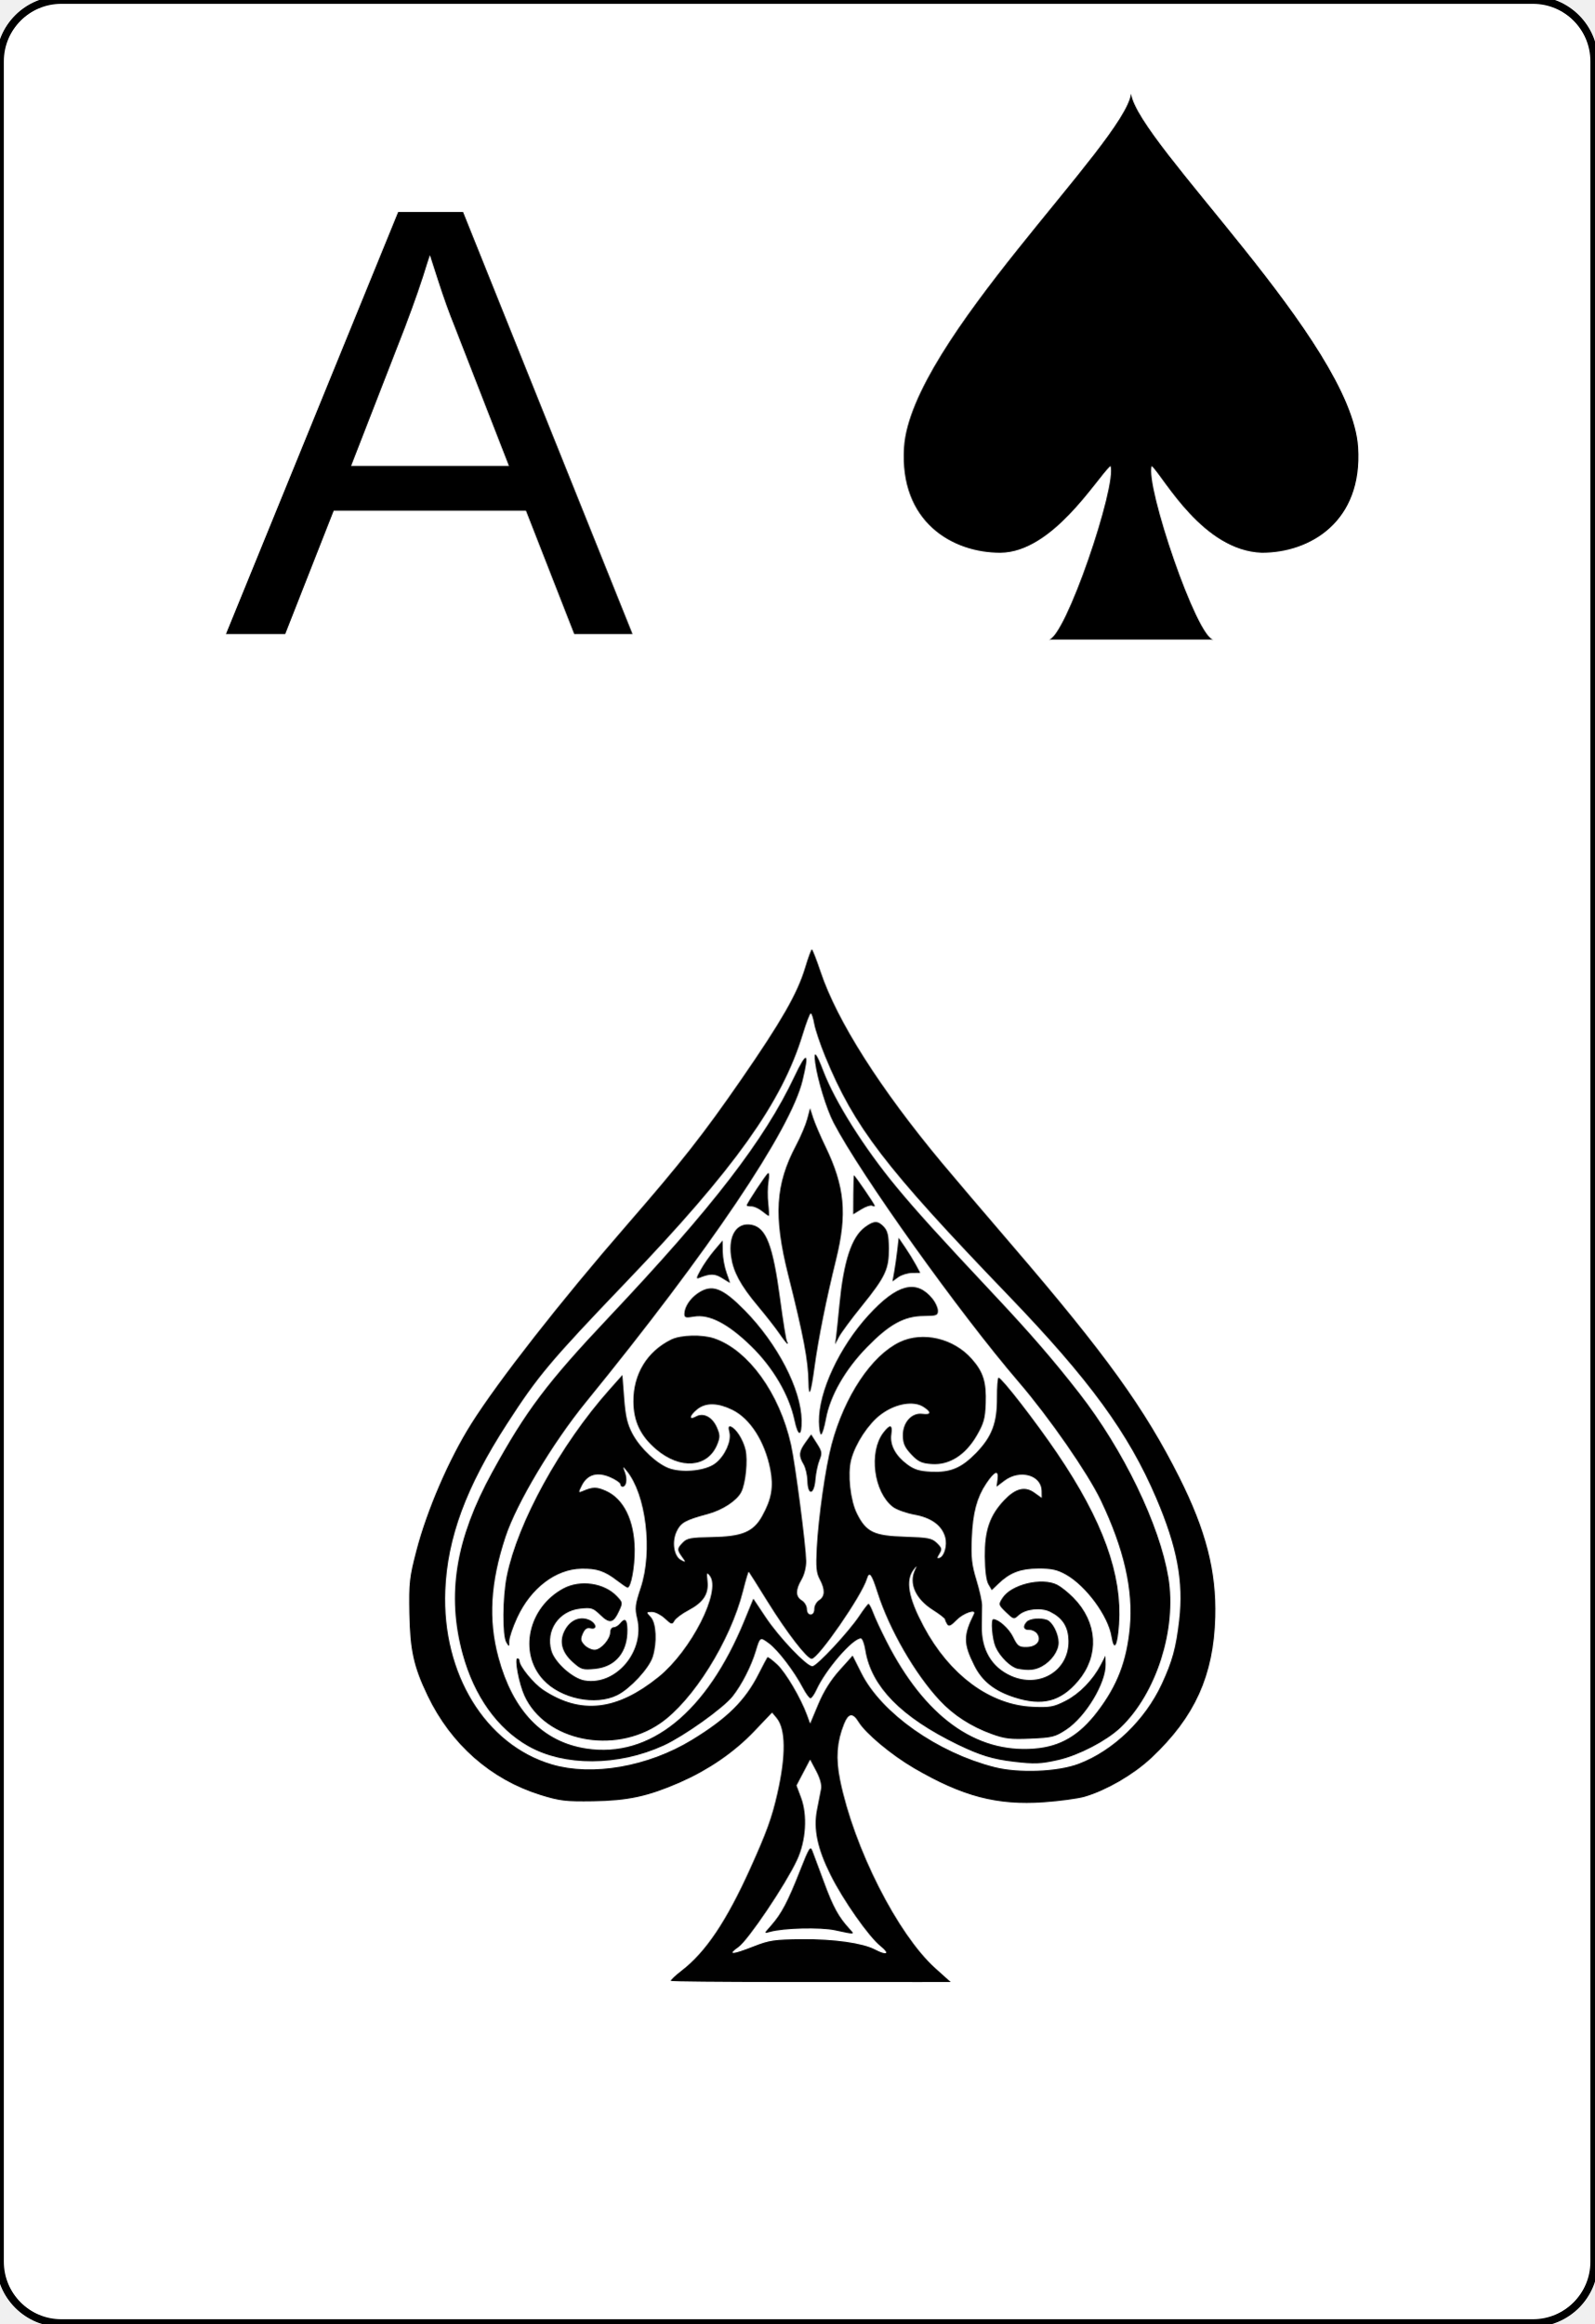
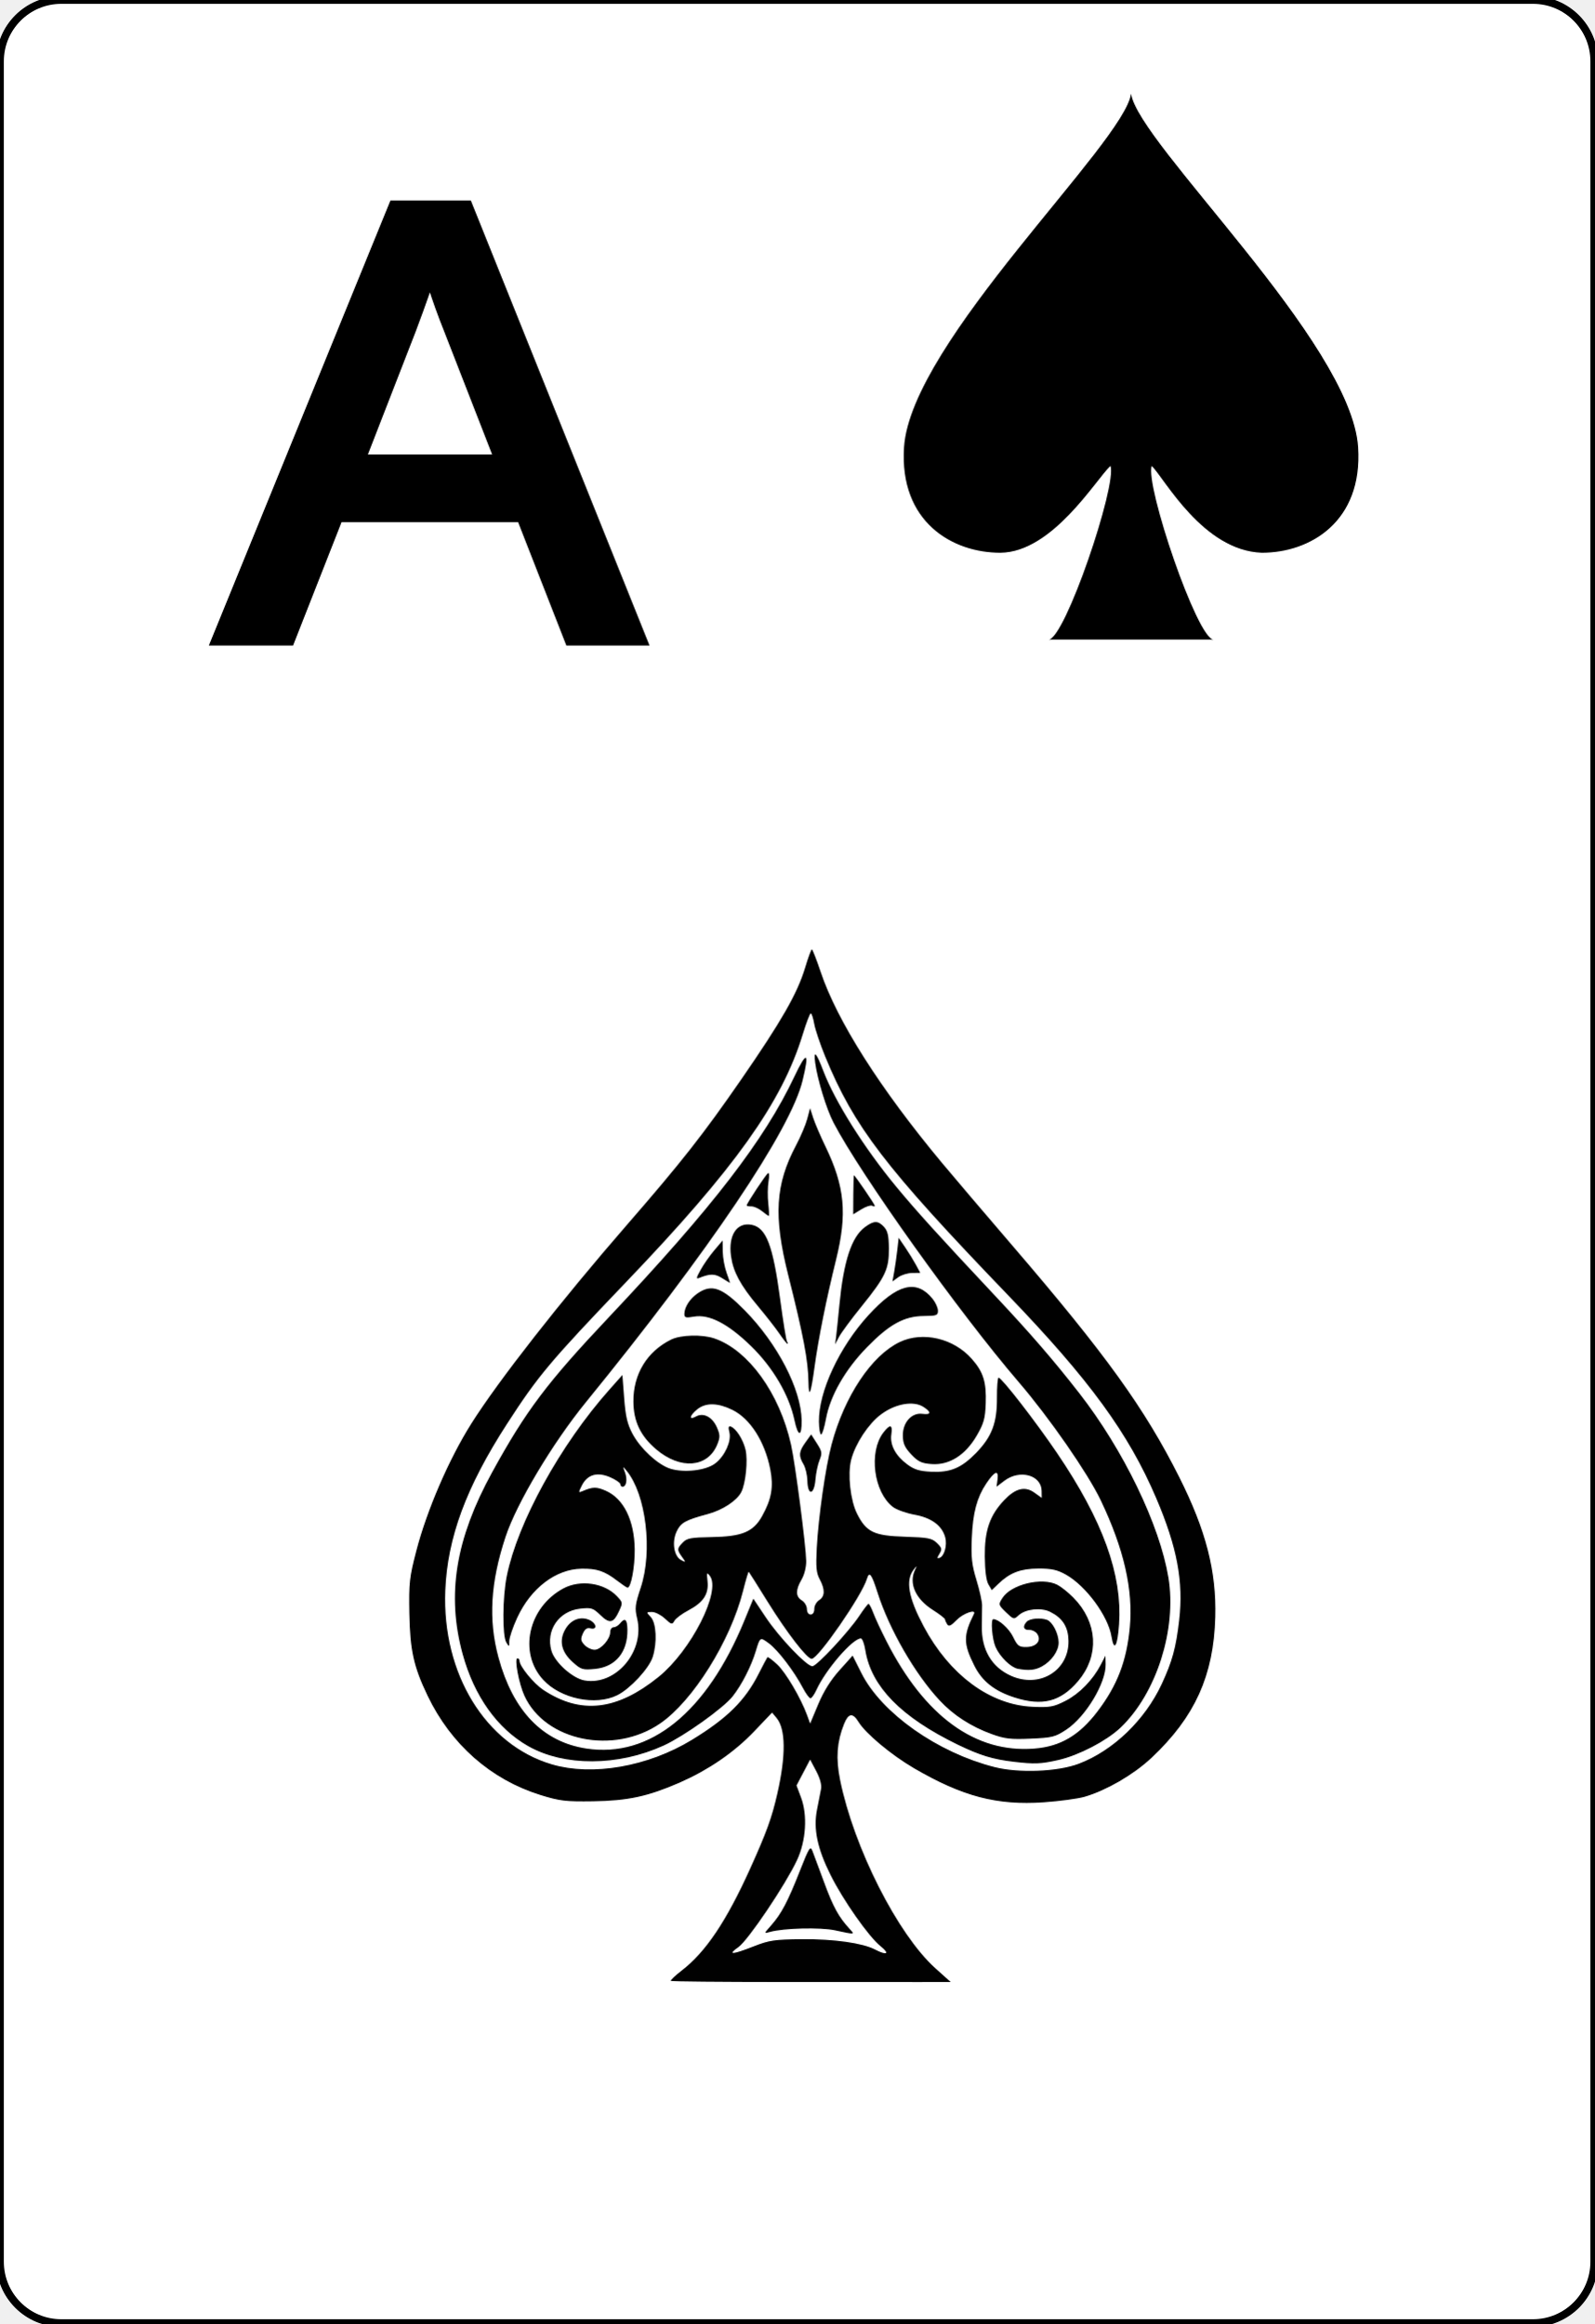
<svg xmlns="http://www.w3.org/2000/svg" width="208" height="303">
  <rect width="208" height="303" rx="8" fill="#FFF" stroke="#000" />
  <path d="M101.9 258.52c-7.826-.003-14.295-.071-14.376-.15-.08-.078.557-.684 1.417-1.346 3.13-2.41 5.827-6.427 8.939-13.312 2.139-4.732 2.827-6.63 3.537-9.761 1.137-5.01 1.1-8.437-.106-9.883l-.578-.692-2.33 2.447c-2.59 2.722-5.961 5.039-9.722 6.684-4.12 1.801-6.785 2.378-11.31 2.445-3.568.054-4.336-.04-6.886-.833-6.438-2.004-11.655-6.595-14.694-12.93-1.83-3.815-2.298-5.93-2.387-10.786-.071-3.93.014-4.693.907-8.117 1.396-5.347 4.255-11.962 7.165-16.579 3.537-5.612 11.693-16.027 20.313-25.941 7.092-8.157 9.95-11.79 14.898-18.945 5.264-7.612 7.354-11.261 8.351-14.582.399-1.328.797-2.415.886-2.415.088 0 .604 1.319 1.146 2.932 2.155 6.414 7.733 15.195 15.82 24.905 1.44 1.729 5.632 6.652 9.316 10.942 12.066 14.047 17.16 21.119 21.66 30.071 3.485 6.933 4.86 12.276 4.695 18.25-.21 7.633-2.655 13.026-8.322 18.355-2.334 2.195-5.914 4.274-8.76 5.087-.88.251-3.263.574-5.294.718-6.082.43-10.616-.762-16.935-4.45-2.963-1.73-6.312-4.525-7.237-6.04-.748-1.224-1.322-1.146-1.883.256-.944 2.359-1.095 4.483-.52 7.315 1.791 8.834 7.52 20.149 12.44 24.57l1.989 1.785-3.956.004c-2.175.003-10.357 0-18.183-.004zm12.99-4.671c-1.542-1.233-4.883-5.992-6.537-9.312-1.721-3.453-2.247-5.99-1.76-8.486l.526-2.701c.105-.54-.12-1.38-.628-2.343l-.793-1.503-.887 1.69-.888 1.69.586 1.558c.865 2.297.658 5.634-.505 8.147-1.47 3.177-6.396 10.49-7.665 11.38-1.486 1.043-.826 1.009 2.005-.103 2.04-.8 2.691-.897 6.292-.931 4.137-.04 7.912.497 9.559 1.359 1.531.8 1.932.544.695-.445zm-5.933-2.066c-1.91-.418-6.728-.297-8.513.213-.791.226-.79.216.175-.875 1.327-1.502 2.166-3.093 3.738-7.09 1.208-3.074 1.364-3.32 1.649-2.596.172.44.86 2.284 1.526 4.1 1.167 3.178 1.893 4.506 3.298 6.032.737.8.78.795-1.873.216zm31.807-21.739c4.476-1.707 8.628-5.698 10.81-10.392 1.373-2.954 1.86-4.737 2.277-8.32.583-5.024-.265-9.533-2.997-15.93-3.61-8.455-8.685-15.407-19.291-26.43-16.124-16.755-20.119-21.969-23.913-31.207-.65-1.581-1.288-3.488-1.42-4.237-.13-.75-.334-1.357-.451-1.35-.117.006-.582 1.223-1.033 2.703-2.715 8.906-8.835 17.488-23.073 32.356-9.924 10.364-11.468 12.203-15.537 18.498-5.315 8.223-7.765 14.84-8.04 21.719-.432 10.846 5.251 20.117 13.9 22.675 5.29 1.564 12.551.295 18.272-3.193 4.596-2.803 6.936-5.115 8.705-8.602.57-1.12 1.086-2.101 1.15-2.179.063-.077.64.348 1.28.945 1.123 1.046 3.09 4.386 3.905 6.63l.392 1.08 1.055-2.521c.7-1.675 1.632-3.164 2.773-4.433l1.717-1.911 1.148 2.285c2.619 5.214 9.928 10.371 17.373 12.257 3.182.807 8.258.602 10.998-.443zm-8.513-.248c-2.71-.322-4.411-.842-7.239-2.21-7.433-3.6-11.353-7.602-12.114-12.366-.134-.838-.394-1.52-.578-1.518-1.09.016-4.593 4.072-5.8 6.717-.274.6-.623 1.092-.776 1.094-.153.003-.598-.606-.99-1.351-1.133-2.158-3.245-4.932-4.412-5.795-1.178-.87-1.173-.873-1.732.986-.598 1.988-1.823 4.386-3.017 5.903-1.219 1.548-6.375 5.222-9.02 6.428-5.947 2.71-12.95 2.738-17.657.071-4.032-2.285-7.05-6.517-8.552-11.993-2.123-7.739-.942-15.024 3.849-23.744 4.413-8.032 7.138-11.648 15.262-20.254 13.47-14.267 20.244-23.052 24.166-31.34 1.63-3.443 1.992-3.267 1.07.521-1.574 6.473-12.14 22.15-28.279 41.958-4.35 5.338-9.035 13.186-10.472 17.54-1.974 5.98-2.259 10.796-.931 15.72 1.887 7.002 5.788 11.043 11.494 11.91 8.277 1.258 15.681-4.739 20.583-16.672l1.183-2.881 1.623 2.43c1.761 2.637 5.34 6.393 6.08 6.381.57-.008 4.758-4.507 6.136-6.59.558-.844 1.094-1.54 1.191-1.545.097-.006.378.528.625 1.187.246.66 1.024 2.33 1.73 3.712 4.994 9.793 11.616 14.596 19.274 13.98 3.406-.273 5.868-1.722 8.248-4.851 2.579-3.391 3.799-6.563 4.214-10.956.46-4.878-.77-10.259-3.792-16.58-1.693-3.543-6.704-10.765-10.682-15.396-7.778-9.053-20.65-27.077-24.186-33.866-.917-1.76-2.1-5.62-2.39-7.797-.233-1.76.125-1.4 1.067 1.068 1.536 4.022 5.328 10.037 9.525 15.108 2.631 3.179 5.534 6.381 12.821 14.143 4.696 5.003 7.671 8.441 11.04 12.763 5.762 7.39 10.498 17.183 11.637 24.065 1.111 6.718-1.573 15.124-6.25 19.565-1.823 1.733-5.446 3.616-8.13 4.227-2.286.52-3.09.551-5.82.228zm-2.841-3.604c-2.727-.992-5.002-2.462-6.811-4.402-3.217-3.449-6.565-9.253-8.095-14.034-.8-2.502-1.082-2.866-1.4-1.811-.653 2.169-6.35 10.413-7.202 10.422-.605.008-3.242-3.41-5.753-7.455-1.302-2.096-2.409-3.852-2.46-3.902-.05-.05-.387 1.078-.746 2.505-1.642 6.524-6.544 14.356-10.819 17.286-6.034 4.136-14.975 2.314-17.7-3.608-.727-1.578-1.347-4.888-.918-4.894.147-.003.27.143.272.324.01.714 1.842 2.958 3.09 3.785 4.893 3.247 9.613 2.718 15.056-1.686 4.254-3.443 8.195-11.212 6.686-13.183-.39-.51-.425-.431-.3.693.184 1.67-.544 2.783-2.487 3.804-.84.442-1.666 1.06-1.836 1.374-.283.523-.386.499-1.245-.3-.515-.478-1.276-.864-1.691-.858-.743.011-.746.022-.145.666.729.782.853 3.335.253 5.204-.483 1.505-2.944 4.158-4.633 4.995-2.833 1.404-7.34.471-9.633-1.992-3.286-3.53-1.997-9.456 2.597-11.936 2.206-1.191 5.337-.742 6.996 1.003.777.818.782.86.27 1.976-.715 1.56-1.22 1.661-2.433.484-.951-.922-1.17-.991-2.642-.827-2.784.31-4.507 2.847-3.733 5.497.444 1.52 2.77 3.599 4.323 3.866 4.075.702 7.884-3.796 6.853-8.094-.32-1.339-.267-1.8.462-3.985 1.6-4.794.705-12.204-1.846-15.287-.505-.61-.513-.6-.198.241.34.91.18 1.848-.318 1.856-.157.003-.289-.148-.291-.333-.003-.185-.608-.596-1.343-.912-1.677-.721-2.969-.34-3.679 1.084-.464.933-.46.97.101.73 1.33-.568 1.8-.576 3.006-.054 2.34 1.014 3.75 3.86 3.792 7.656.025 2.297-.477 4.989-.932 4.996-.093.002-.718-.42-1.389-.934-1.615-1.24-2.632-1.579-4.635-1.54-3.344.063-6.596 2.541-8.369 6.375-.573 1.24-1.042 2.622-1.04 3.069.002.774-.016.782-.387.175-.538-.88-.502-5.9.062-8.678 1.417-6.985 6.993-17.112 13.367-24.278l1.715-1.928.232 3.024c.181 2.371.416 3.372 1.085 4.632 1.04 1.959 3.309 4.051 4.952 4.566 1.797.564 4.64.226 5.847-.694 1.257-.959 2.147-2.936 1.84-4.085-.16-.604-.111-.815.171-.726.682.216 1.616 1.668 1.94 3.014.33 1.371.023 4.42-.558 5.546-.581 1.125-2.452 2.35-4.376 2.865-2.935.785-3.535 1.124-4.071 2.299-.627 1.373-.323 3.22.609 3.7.627.324.631.309.117-.403-.683-.945-.676-1.102.09-1.892.546-.562 1.068-.66 3.766-.706 3.96-.068 5.432-.676 6.571-2.713 1.247-2.23 1.53-3.84 1.08-6.135-.713-3.62-2.623-6.612-4.943-7.745-1.933-.944-3.486-.964-4.6-.06-1.01.819-1.113 1.456-.15.921.98-.543 2.14.063 2.734 1.428.418.962.426 1.267.055 2.194-1.23 3.07-4.825 3.36-8 .648-2.03-1.733-2.93-3.62-2.953-6.195-.033-3.586 1.769-6.553 4.923-8.107 1.255-.62 4.043-.694 5.635-.151 4.443 1.514 8.515 7.152 10.008 13.855.553 2.483 1.95 13.203 1.978 15.173.012.802-.24 1.81-.606 2.432-.795 1.348-.782 2.22.041 2.717.357.216.654.719.66 1.118.006.431.206.723.492.719.287-.004.478-.302.472-.733-.006-.4.275-.911.625-1.137.773-.499.798-1.387.076-2.732-.44-.823-.51-1.574-.38-4.076.21-4.004 1.138-10.505 1.927-13.482 1.67-6.302 5.23-11.65 8.919-13.39 3.004-1.42 7.02-.474 9.386 2.209 1.506 1.706 1.914 3.015 1.815 5.807-.07 1.965-.25 2.612-1.176 4.204-1.476 2.539-3.58 3.868-5.867 3.708-1.328-.093-1.767-.3-2.67-1.257-.854-.903-1.086-1.421-1.102-2.45-.025-1.72 1.15-3.033 2.548-2.85 1.161.154 1.211-.219.123-.909-1.297-.822-3.63-.412-5.497.966-1.66 1.226-3.38 3.84-3.92 5.957-.476 1.865-.099 5.285.774 7.022 1.201 2.39 2.2 2.869 6.242 2.997 3.032.096 3.537.195 4.184.825.644.625.685.801.326 1.396-.34.562-.338.654.014.532.617-.215 1.011-1.642.738-2.667-.409-1.53-1.791-2.555-3.98-2.951-1.092-.198-2.368-.652-2.837-1.01-2.514-1.917-3.2-7.166-1.266-9.7.88-1.155 1.24-1.082 1.05.214-.204 1.38.543 2.79 2.078 3.926.921.681 1.605.89 3.148.96 2.485.112 3.934-.5 5.838-2.461 2.05-2.113 2.735-3.918 2.715-7.158-.009-1.457.087-2.652.214-2.655.397-.01 4.82 5.691 7.639 9.847 5.977 8.81 8.528 15.86 8.079 22.325-.203 2.91-.65 3.63-.988 1.59-.442-2.676-3.31-6.576-5.925-8.056-1.134-.642-1.879-.809-3.6-.805-2.339.005-3.721.533-5.247 2.002l-.842.812-.442-.75c-.282-.478-.453-1.793-.473-3.64-.036-3.37.645-5.356 2.517-7.335 1.484-1.57 2.723-1.876 3.972-.981l.938.672-.014-.924c-.031-2.063-2.873-2.824-4.866-1.304l-1.012.772.128-.974c.166-1.263-.388-1.06-1.456.534-1.241 1.852-1.768 3.833-1.903 7.155-.103 2.527.003 3.47.608 5.454.403 1.32.733 2.797.735 3.283.002.486-.014 1.716-.034 2.733-.06 3.064 1.295 5.365 3.821 6.486 3.718 1.65 7.542-.681 7.485-4.56-.028-1.82-.755-2.975-2.387-3.788-1.208-.602-3.232-.377-4.128.458-.601.56-.657.547-1.64-.407-1.003-.974-1.01-1.001-.472-1.85 1.134-1.788 5.145-2.759 7.167-1.735.481.243 1.417.988 2.08 1.656 3.21 3.23 3.457 7.606.62 10.929-2.286 2.675-4.654 3.282-8.278 2.121-2.612-.837-4.235-2.123-5.254-4.167-1.436-2.881-1.443-3.914-.044-6.735.343-.692-1.401-.085-2.24.78-.742.764-1.036.901-1.247.58-.151-.23-.279-.523-.283-.648-.004-.126-.723-.681-1.596-1.234-2.233-1.415-3.15-3.435-2.344-5.169.318-.683.312-.685-.161-.076-1.079 1.388-.68 3.647 1.303 7.37 3.392 6.372 8.679 10.272 14.246 10.511 2.255.097 2.712.014 4.277-.782 1.801-.914 3.589-2.753 4.618-4.75l.584-1.133.027 1.124c.06 2.418-2.597 6.839-5.113 8.506-1.47.975-1.831 1.067-4.666 1.193-2.59.116-3.385.023-5.067-.589zm3.408-8.52c-.92-.165-2.358-1.569-2.925-2.856-.45-1.022-.664-3.616-.3-3.622.695-.01 2.062 1.214 2.6 2.328.564 1.167.764 1.318 1.728 1.304 1.31-.02 1.989-.84 1.412-1.708-.204-.307-.677-.541-1.05-.522-.752.04-.9-.475-.312-1.081.407-.42 1.796-.538 2.65-.226.705.259 1.487 1.783 1.504 2.933.016 1.107-.94 2.468-2.215 3.152-.891.477-1.672.553-3.092.298zm-58.103-.882c-1.507-1.349-1.824-2.856-.918-4.353.722-1.194 1.941-1.647 3.085-1.147.958.42 1.093 1.334.162 1.105-.46-.113-.737.076-1.005.687-.31.71-.275.943.224 1.478.326.35.92.63 1.322.624.823-.012 2.042-1.409 2.028-2.323-.005-.33.19-.602.434-.606.243-.003.62-.226.835-.495.654-.811.956-.564.976.8.044 2.93-1.548 4.862-4.224 5.124-1.612.158-1.815.096-2.92-.894zm30.625-23.633c-.017-.75-.244-1.724-.503-2.162-.662-1.119-.618-1.644.243-2.848l.753-1.052.75 1.172c.674 1.056.708 1.274.34 2.18-.225.553-.463 1.693-.53 2.534-.159 2.026-1.007 2.168-1.053.176zm-1.688-7.927c-.695-3.271-2.797-6.86-5.647-9.64-3.01-2.934-5.472-4.207-7.464-3.858-1.062.187-1.253.133-1.251-.346.005-.893.722-2.007 1.738-2.698 1.842-1.254 3.201-.762 6.138 2.223 4.287 4.357 7.364 10.301 7.424 14.343.033 2.207-.467 2.195-.938-.024zm3.194.192c-.05-3.898 2.669-9.735 6.467-13.883 3.743-4.088 6.26-4.729 8.367-2.13.376.464.689 1.154.694 1.534.01.628-.157.693-1.837.707-2.581.023-4.511 1.085-7.442 4.095-2.831 2.907-4.778 6.31-5.329 9.316-.205 1.122-.492 2.041-.636 2.044-.144.003-.272-.756-.284-1.683zm-1.366-5.168c-.042-2.814-.654-6.043-2.65-13.975-1.925-7.652-1.672-11.795 1.03-16.891.601-1.131 1.258-2.684 1.461-3.451l.37-1.394.415 1.28c.228.703.945 2.374 1.593 3.712 2.522 5.211 2.86 8.795 1.393 14.732-1.28 5.178-2.322 10.367-2.816 14.024-.473 3.505-.762 4.22-.796 1.963zm-3.788-6.3c-.498-.729-1.755-2.337-2.792-3.573-2.306-2.749-3.254-4.514-3.529-6.573-.365-2.734.787-4.444 2.728-4.048 1.875.383 2.753 2.688 3.685 9.674.384 2.878.786 5.37.894 5.538.107.168.133.306.058.307-.076.001-.545-.595-1.044-1.324zm7.392.427c.068-.531.263-2.414.434-4.184.549-5.71 1.584-8.86 3.336-10.147 1.173-.862 1.697-.868 2.478-.029.484.52.627 1.143.642 2.803.024 2.713-.444 3.71-3.548 7.55-1.348 1.666-2.679 3.467-2.958 4.001l-.509.972zm-14.894-7.682c-.918-.576-1.543-.584-2.914-.034-.486.195-.468.059.14-1.046.383-.698 1.185-1.843 1.78-2.544l1.082-1.275.021 1.46c.012.802.242 2.052.51 2.777.268.725.457 1.308.42 1.296a25.328 25.328 0 01-1.039-.634zm22.477-.818c.123-.692.305-1.972.404-2.845l.18-1.588.853 1.25c.47.689 1.103 1.718 1.409 2.288l.555 1.036-1.062.016c-.583.008-1.4.26-1.812.559l-.752.543zm-17.26-7.917c-.422-.342-1.04-.617-1.375-.612-.334.005-.608-.053-.609-.129-.003-.245 2.495-4.029 2.781-4.212.155-.099.184.384.066 1.088-.116.696-.13 1.994-.032 2.884.099.89.125 1.615.059 1.61-.067-.005-.467-.288-.89-.63zm11.925-2.123c.007-1.397.044-2.542.081-2.544.13-.005 2.72 3.78 2.723 3.977.002.108-.148.107-.332-.003-.184-.11-.819.095-1.41.456l-1.076.657z" fill="#010101" />
  <path d="M177.2 58.338c-.898-13.755-28.727-39.644-29.625-46.12-.897 6.472-28.727 32.361-29.624 46.12-.627 9.723 6.285 13.754 12.57 13.754 6.806-.073 12.426-9.495 14.362-11.327.898 2.428-5.944 22.655-8.08 22.655h21.548c-2.136 0-8.977-20.227-8.08-22.655 1.695 1.683 6.664 11.046 14.365 11.327 6.282-.003 13.19-4.03 12.564-13.754z" />
-   <text font-size="80" x="56" y="60" text-anchor="middle" dominant-baseline="middle" font-family="Arial">A</text>
+   <text font-size="80" x="56" y="60" text-anchor="middle" dominant-baseline="middle" font-family="Arial" stroke="#000" stroke-width="3">A</text>
</svg>
